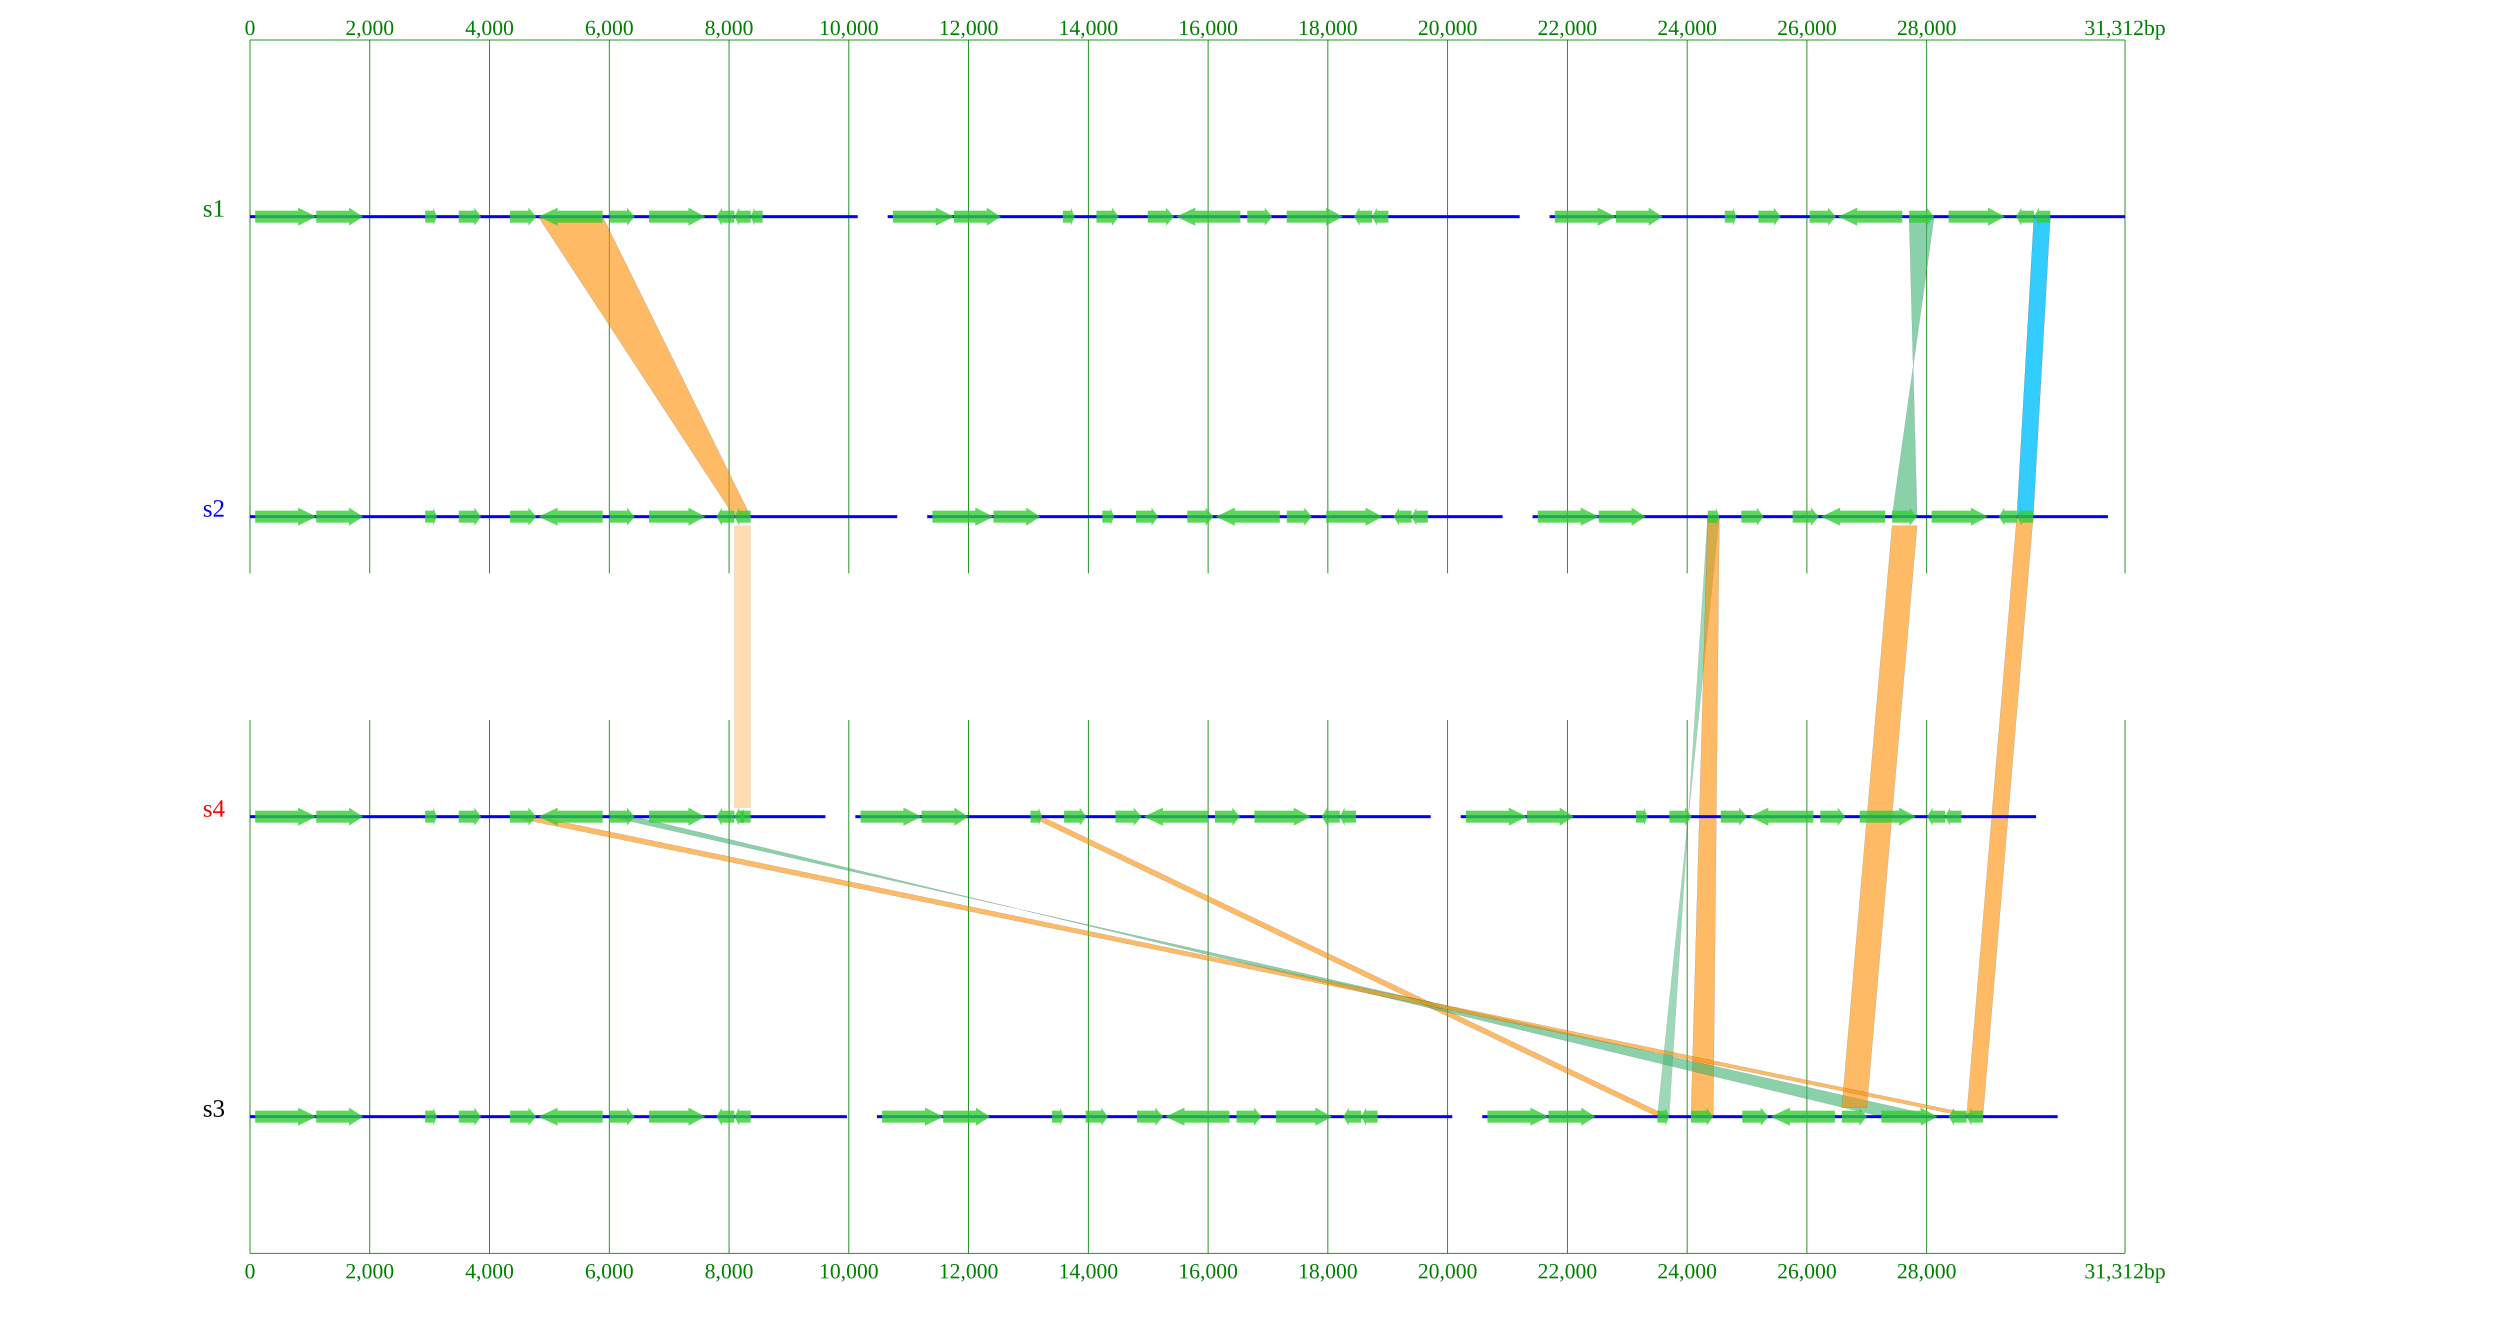
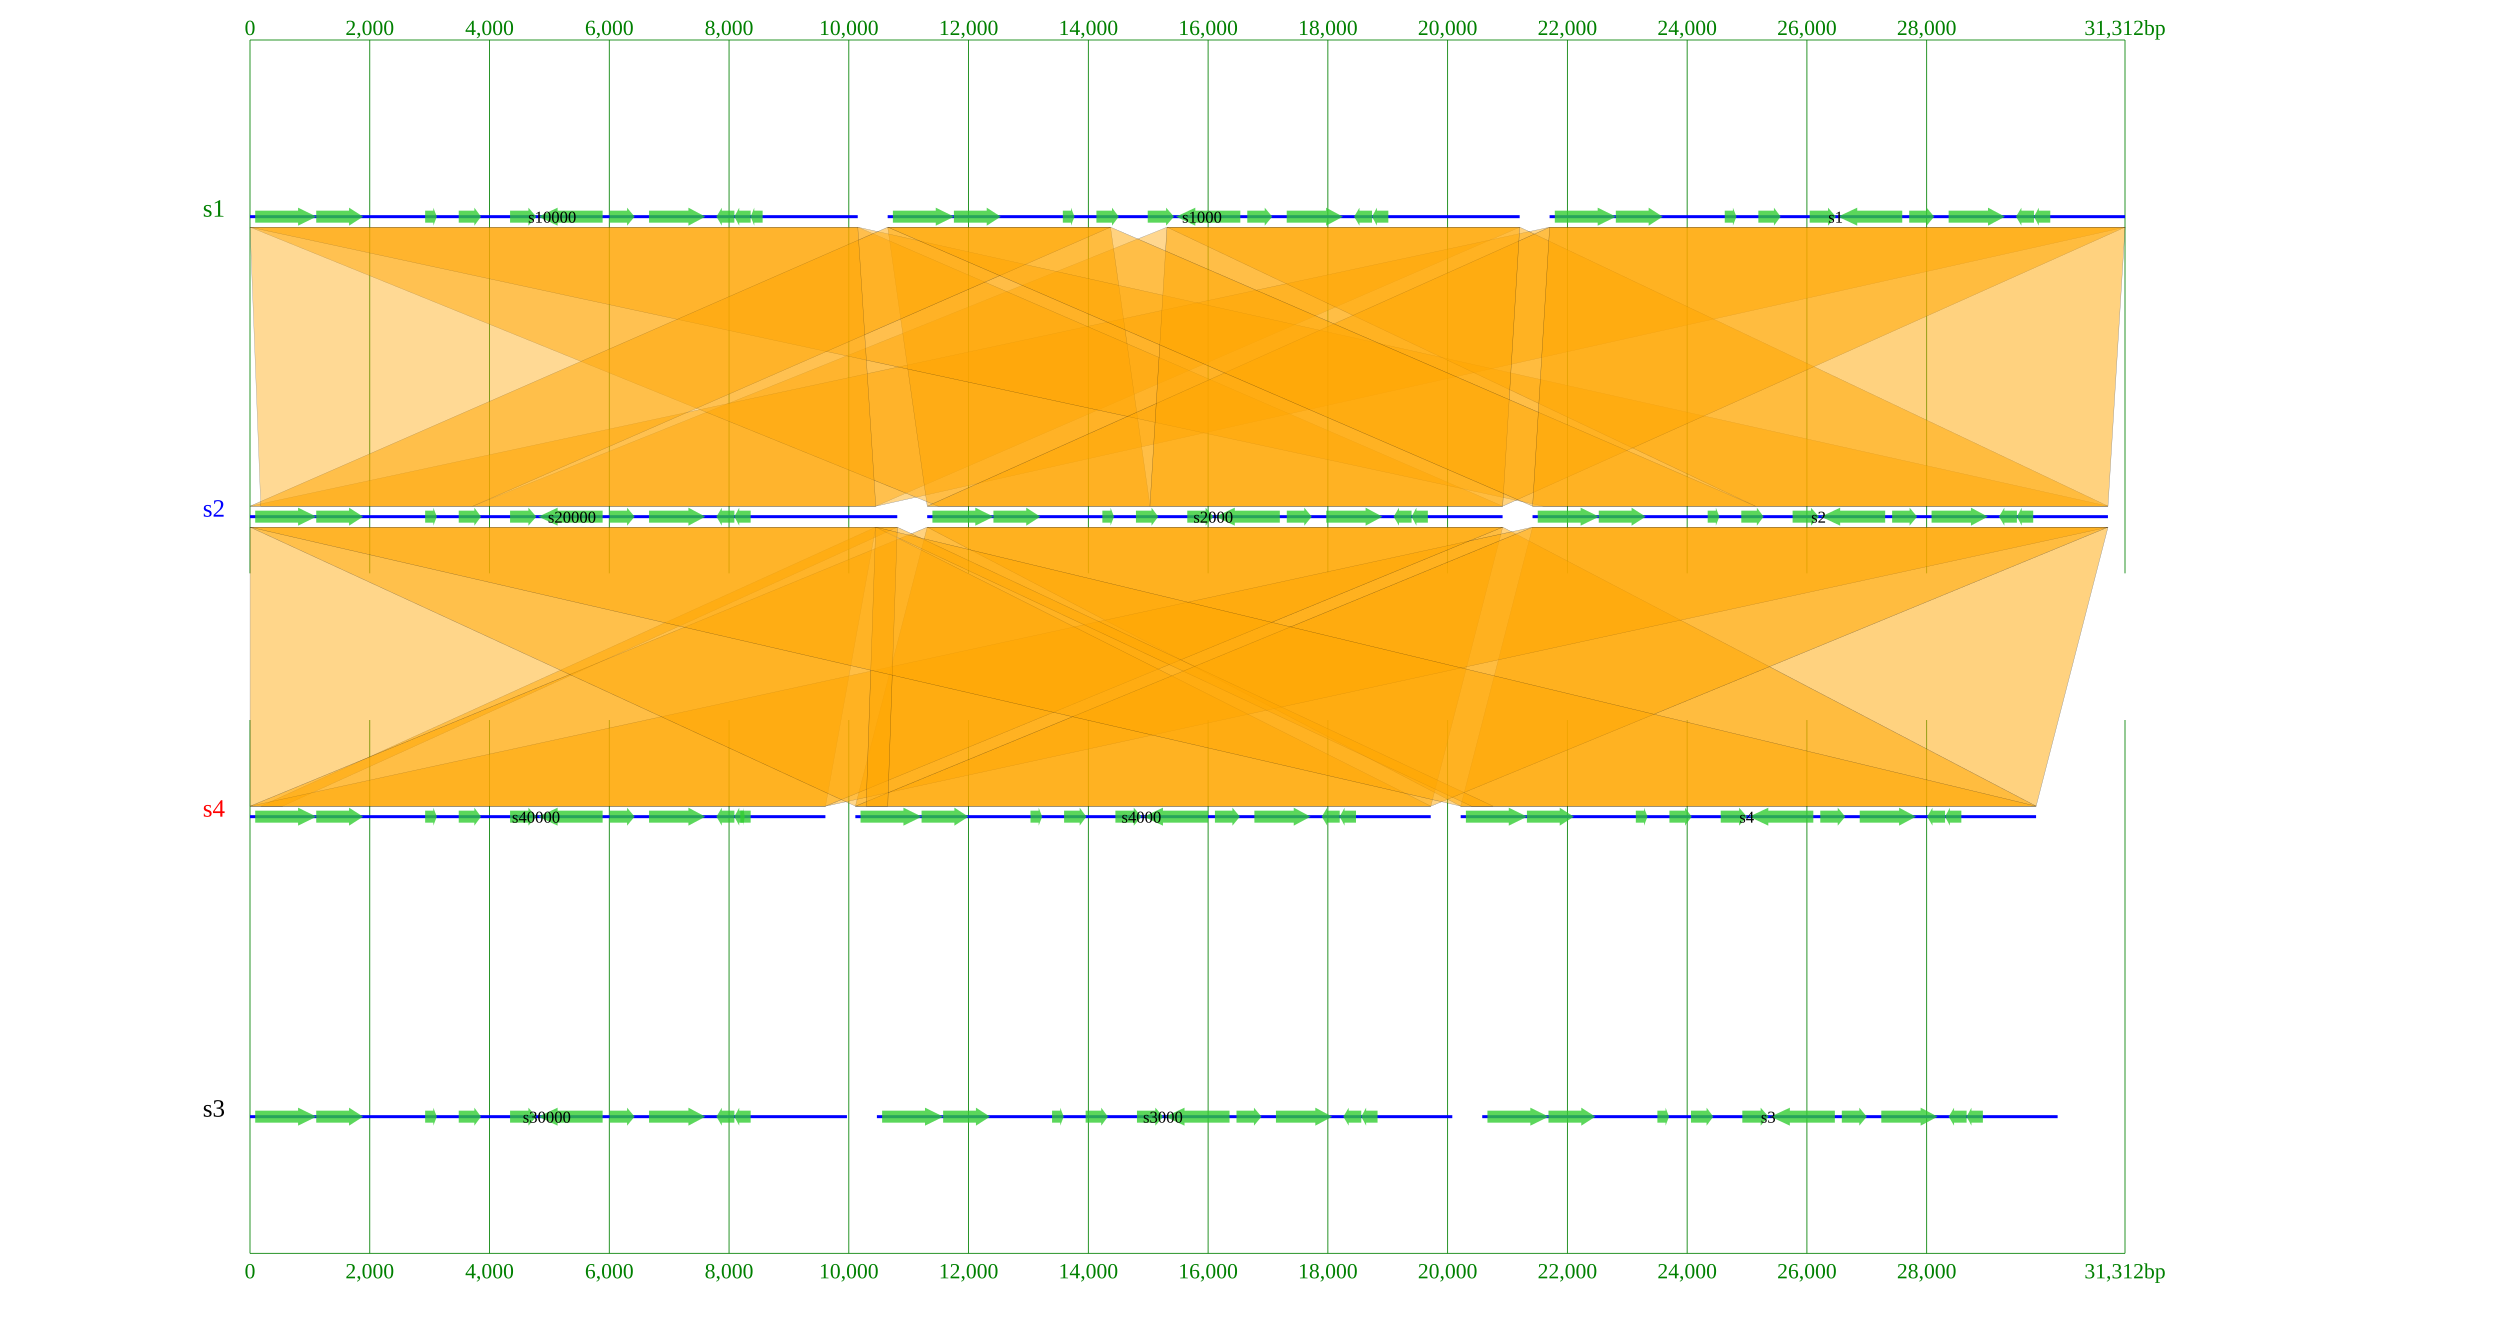
<svg xmlns="http://www.w3.org/2000/svg" version="1.1" width="1500" height="800" style="background-color:white;">
  <text x="135" y="130" font-size="15px" fill="green" text-anchor="end" alignment-baseline="middle">s1</text>
  <text x="135" y="310" font-size="15px" fill="blue" text-anchor="end" alignment-baseline="middle">s2</text>
  <text x="135" y="490" font-size="15px" fill="red" text-anchor="end" alignment-baseline="middle">s4</text>
  <text x="135" y="670" font-size="15px" fill="black" text-anchor="end" alignment-baseline="middle">s3</text>
  <line x1="150" y1="752" x2="1275" y2="752" style="stroke:green;stroke-width:0.5" />
  <line x1="150" y1="432" x2="150" y2="752" style="stroke:green;stroke-width:0.5;opacity:1" />
  <text x="150" y="767" font-size="13px" fill="green" text-anchor="middle" font-family="Times New Roman">0</text>
  <line x1="221.857" y1="432" x2="221.857" y2="752" style="stroke:green;stroke-width:0.5;opacity:1" />
  <text x="221.857" y="767" font-size="13px" fill="green" text-anchor="middle" font-family="Times New Roman">2,000</text>
  <line x1="293.715" y1="432" x2="293.715" y2="752" style="stroke:green;stroke-width:0.5;opacity:1" />
  <text x="293.715" y="767" font-size="13px" fill="green" text-anchor="middle" font-family="Times New Roman">4,000</text>
  <line x1="365.572" y1="432" x2="365.572" y2="752" style="stroke:green;stroke-width:0.5;opacity:1" />
  <text x="365.572" y="767" font-size="13px" fill="green" text-anchor="middle" font-family="Times New Roman">6,000</text>
  <line x1="437.43" y1="432" x2="437.43" y2="752" style="stroke:green;stroke-width:0.5;opacity:1" />
  <text x="437.43" y="767" font-size="13px" fill="green" text-anchor="middle" font-family="Times New Roman">8,000</text>
  <line x1="509.287" y1="432" x2="509.287" y2="752" style="stroke:green;stroke-width:0.5;opacity:1" />
  <text x="509.287" y="767" font-size="13px" fill="green" text-anchor="middle" font-family="Times New Roman">10,000</text>
  <line x1="581.145" y1="432" x2="581.145" y2="752" style="stroke:green;stroke-width:0.5;opacity:1" />
  <text x="581.145" y="767" font-size="13px" fill="green" text-anchor="middle" font-family="Times New Roman">12,000</text>
  <line x1="653.002" y1="432" x2="653.002" y2="752" style="stroke:green;stroke-width:0.5;opacity:1" />
  <text x="653.002" y="767" font-size="13px" fill="green" text-anchor="middle" font-family="Times New Roman">14,000</text>
  <line x1="724.859" y1="432" x2="724.859" y2="752" style="stroke:green;stroke-width:0.5;opacity:1" />
  <text x="724.859" y="767" font-size="13px" fill="green" text-anchor="middle" font-family="Times New Roman">16,000</text>
  <line x1="796.717" y1="432" x2="796.717" y2="752" style="stroke:green;stroke-width:0.5;opacity:1" />
  <text x="796.717" y="767" font-size="13px" fill="green" text-anchor="middle" font-family="Times New Roman">18,000</text>
  <line x1="868.574" y1="432" x2="868.574" y2="752" style="stroke:green;stroke-width:0.5;opacity:1" />
  <text x="868.574" y="767" font-size="13px" fill="green" text-anchor="middle" font-family="Times New Roman">20,000</text>
  <line x1="940.432" y1="432" x2="940.432" y2="752" style="stroke:green;stroke-width:0.5;opacity:1" />
  <text x="940.432" y="767" font-size="13px" fill="green" text-anchor="middle" font-family="Times New Roman">22,000</text>
  <line x1="1012.289" y1="432" x2="1012.289" y2="752" style="stroke:green;stroke-width:0.5;opacity:1" />
  <text x="1012.289" y="767" font-size="13px" fill="green" text-anchor="middle" font-family="Times New Roman">24,000</text>
  <line x1="1084.147" y1="432" x2="1084.147" y2="752" style="stroke:green;stroke-width:0.5;opacity:1" />
  <text x="1084.147" y="767" font-size="13px" fill="green" text-anchor="middle" font-family="Times New Roman">26,000</text>
  <line x1="1156.004" y1="432" x2="1156.004" y2="752" style="stroke:green;stroke-width:0.5;opacity:1" />
  <text x="1156.004" y="767" font-size="13px" fill="green" text-anchor="middle" font-family="Times New Roman">28,000</text>
  <line x1="1275" y1="432" x2="1275" y2="752" style="stroke:green;stroke-width:0.5;opacity:1" />
  <text x="1275" y="767" font-size="13px" fill="green" text-anchor="middle" font-family="Times New Roman">31,312bp</text>
  <line x1="150" y1="24" x2="1275" y2="24" style="stroke:green;stroke-width:0.5" />
  <line x1="150" y1="344" x2="150" y2="24" style="stroke:green;stroke-width:0.5;opacity:1" />
  <text x="150" y="21" font-size="13px" fill="green" text-anchor="middle" font-family="Times New Roman">0</text>
  <line x1="221.857" y1="344" x2="221.857" y2="24" style="stroke:green;stroke-width:0.5;opacity:1" />
  <text x="221.857" y="21" font-size="13px" fill="green" text-anchor="middle" font-family="Times New Roman">2,000</text>
  <line x1="293.715" y1="344" x2="293.715" y2="24" style="stroke:green;stroke-width:0.5;opacity:1" />
  <text x="293.715" y="21" font-size="13px" fill="green" text-anchor="middle" font-family="Times New Roman">4,000</text>
  <line x1="365.572" y1="344" x2="365.572" y2="24" style="stroke:green;stroke-width:0.5;opacity:1" />
  <text x="365.572" y="21" font-size="13px" fill="green" text-anchor="middle" font-family="Times New Roman">6,000</text>
  <line x1="437.43" y1="344" x2="437.43" y2="24" style="stroke:green;stroke-width:0.5;opacity:1" />
  <text x="437.43" y="21" font-size="13px" fill="green" text-anchor="middle" font-family="Times New Roman">8,000</text>
  <line x1="509.287" y1="344" x2="509.287" y2="24" style="stroke:green;stroke-width:0.5;opacity:1" />
  <text x="509.287" y="21" font-size="13px" fill="green" text-anchor="middle" font-family="Times New Roman">10,000</text>
  <line x1="581.145" y1="344" x2="581.145" y2="24" style="stroke:green;stroke-width:0.5;opacity:1" />
  <text x="581.145" y="21" font-size="13px" fill="green" text-anchor="middle" font-family="Times New Roman">12,000</text>
  <line x1="653.002" y1="344" x2="653.002" y2="24" style="stroke:green;stroke-width:0.5;opacity:1" />
  <text x="653.002" y="21" font-size="13px" fill="green" text-anchor="middle" font-family="Times New Roman">14,000</text>
  <line x1="724.859" y1="344" x2="724.859" y2="24" style="stroke:green;stroke-width:0.5;opacity:1" />
  <text x="724.859" y="21" font-size="13px" fill="green" text-anchor="middle" font-family="Times New Roman">16,000</text>
  <line x1="796.717" y1="344" x2="796.717" y2="24" style="stroke:green;stroke-width:0.5;opacity:1" />
  <text x="796.717" y="21" font-size="13px" fill="green" text-anchor="middle" font-family="Times New Roman">18,000</text>
  <line x1="868.574" y1="344" x2="868.574" y2="24" style="stroke:green;stroke-width:0.5;opacity:1" />
  <text x="868.574" y="21" font-size="13px" fill="green" text-anchor="middle" font-family="Times New Roman">20,000</text>
  <line x1="940.432" y1="344" x2="940.432" y2="24" style="stroke:green;stroke-width:0.5;opacity:1" />
  <text x="940.432" y="21" font-size="13px" fill="green" text-anchor="middle" font-family="Times New Roman">22,000</text>
  <line x1="1012.289" y1="344" x2="1012.289" y2="24" style="stroke:green;stroke-width:0.5;opacity:1" />
  <text x="1012.289" y="21" font-size="13px" fill="green" text-anchor="middle" font-family="Times New Roman">24,000</text>
  <line x1="1084.147" y1="344" x2="1084.147" y2="24" style="stroke:green;stroke-width:0.5;opacity:1" />
  <text x="1084.147" y="21" font-size="13px" fill="green" text-anchor="middle" font-family="Times New Roman">26,000</text>
  <line x1="1156.004" y1="344" x2="1156.004" y2="24" style="stroke:green;stroke-width:0.5;opacity:1" />
  <text x="1156.004" y="21" font-size="13px" fill="green" text-anchor="middle" font-family="Times New Roman">28,000</text>
  <line x1="1275" y1="344" x2="1275" y2="24" style="stroke:green;stroke-width:0.5;opacity:1" />
  <text x="1275" y="21" font-size="13px" fill="green" text-anchor="middle" font-family="Times New Roman">31,312bp</text>
  <polygon points="150.036,309.1 150.036,310.9 525.455,310.9 525.455,309.1 " style="fill:rgb(50,205,50);stroke:black;stroke-width:0;opacity:0" />
  <polygon points="525.419,309.1 525.419,310.9 538.389,310.9 538.389,309.1 " style="fill:rgb(50,205,50);stroke:black;stroke-width:0;opacity:0" />
  <polygon points="556.354,309.1 556.354,310.9 901.593,310.9 901.593,309.1 " style="fill:rgb(50,205,50);stroke:black;stroke-width:0;opacity:0" />
  <polygon points="919.557,309.1 919.557,310.9 1264.796,310.9 1264.796,309.1 " style="fill:rgb(50,205,50);stroke:black;stroke-width:0;opacity:0" />
  <polygon points="150.036,489.1 150.036,490.9 495.275,490.9 495.275,489.1 " style="fill:rgb(50,205,50);stroke:black;stroke-width:0;opacity:0" />
  <polygon points="150.036,489.1 150.036,490.9 495.275,490.9 495.275,489.1 " style="fill:rgb(50,205,50);stroke:black;stroke-width:0;opacity:0" />
  <polygon points="150.036,489.1 150.036,490.9 495.275,490.9 495.275,489.1 " style="fill:rgb(50,205,50);stroke:black;stroke-width:0;opacity:0" />
  <polygon points="156.467,489.1 156.467,490.9 169.437,490.9 169.437,489.1 " style="fill:rgb(50,205,50);stroke:black;stroke-width:0;opacity:0" />
  <polygon points="513.239,489.1 513.239,490.9 858.478,490.9 858.478,489.1 " style="fill:rgb(50,205,50);stroke:black;stroke-width:0;opacity:0" />
  <polygon points="513.239,489.1 513.239,490.9 858.478,490.9 858.478,489.1 " style="fill:rgb(50,205,50);stroke:black;stroke-width:0;opacity:0" />
  <polygon points="513.239,489.1 513.239,490.9 858.478,490.9 858.478,489.1 " style="fill:rgb(50,205,50);stroke:black;stroke-width:0;opacity:0" />
  <polygon points="519.671,489.1 519.671,490.9 532.641,490.9 532.641,489.1 " style="fill:rgb(50,205,50);stroke:black;stroke-width:0;opacity:0" />
  <polygon points="876.443,489.1 876.443,490.9 1221.682,490.9 1221.682,489.1 " style="fill:rgb(50,205,50);stroke:black;stroke-width:0;opacity:0" />
  <polygon points="876.443,489.1 876.443,490.9 1221.682,490.9 1221.682,489.1 " style="fill:rgb(50,205,50);stroke:black;stroke-width:0;opacity:0" />
  <polygon points="876.443,489.1 876.443,490.9 1221.682,490.9 1221.682,489.1 " style="fill:rgb(50,205,50);stroke:black;stroke-width:0;opacity:0" />
  <polygon points="882.874,489.1 882.874,490.9 895.844,490.9 895.844,489.1 " style="fill:rgb(50,205,50);stroke:black;stroke-width:0;opacity:0" />
-   <polygon points="1024.613,310 1031.619,310 994.433,670 1001.439,670" style="stroke:black;stroke-width:0.1;fill:#3CB371;opacity:0.5" />
-   <polygon points="1220.352,130 1230.161,130 1219.921,310 1210.113,310" style="stroke:black;stroke-width:0.1;fill:#00BFFF;opacity:0.8" />
-   <polygon points="1024.613,310 1031.619,310 1027.954,670 1014.589,670" style="stroke:black;stroke-width:0.1;fill:#FF8C00;opacity:0.6" />
-   <polygon points="440.591,315.4 450.4,315.4 450.4,484.6 440.591,484.6" style="stroke:black;stroke-width:0.1;fill:#FF8C00;opacity:0.3" />
-   <polygon points="618.295,490 625.301,490 1001.439,670 994.433,670" style="stroke:black;stroke-width:0.1;fill:#FF8C00;opacity:0.6" />
-   <polygon points="1210.113,310 1219.921,310 1189.741,670 1179.933,670" style="stroke:black;stroke-width:0.1;fill:#FF8C00;opacity:0.6" />
-   <polygon points="322.997,130 361.584,130 450.4,310 440.591,310" style="stroke:black;stroke-width:0.1;fill:#FF8C00;opacity:0.6" />
-   <polygon points="1145.513,130 1160.495,130 1135.273,310 1150.255,310" style="stroke:black;stroke-width:0.1;fill:#3CB371;opacity:0.6" />
-   <polygon points="365.752,490 380.734,490 1128.77,670 1162.507,670" style="stroke:black;stroke-width:0.1;fill:#3CB371;opacity:0.6" />
-   <polygon points="1135.273,315.4 1150.255,315.4 1120.075,664.6 1105.093,664.6" style="stroke:black;stroke-width:0.1;fill:#FF8C00;opacity:0.6" />
-   <polygon points="306.038,490 321.775,490 1189.741,670 1179.933,670" style="stroke:black;stroke-width:0.1;fill:#FF8C00;opacity:0.6" />
+   <polygon points="700.212,136.3 911.833,136.3 525.455,303.7 283.655,303.7" style="stroke:black;stroke-width:0.2;fill:orange;opacity:0.438" />
+   <polygon points="919.557,316.3 1264.796,316.3 1221.682,483.7 876.443,483.7" style="stroke:black;stroke-width:0.2;fill:orange;opacity:0.5" />
+   <polygon points="929.797,136.3 1275.036,136.3 525.455,303.7 150.036,303.7" style="stroke:black;stroke-width:0.2;fill:orange;opacity:0.46" />
+   <polygon points="532.641,136.3 666.296,136.3 690.009,303.7 556.354,303.7" style="stroke:black;stroke-width:0.2;fill:orange;opacity:0.5" />
+   <polygon points="556.354,316.3 901.593,316.3 858.478,483.7 513.239,483.7" style="stroke:black;stroke-width:0.2;fill:orange;opacity:0.5" />
+   <polygon points="525.419,316.3 538.389,316.3 169.437,483.7 156.467,483.7" style="stroke:black;stroke-width:0.2;fill:orange;opacity:0.5" />
+   <polygon points="556.354,316.3 901.593,316.3 1221.682,483.7 876.443,483.7" style="stroke:black;stroke-width:0.2;fill:orange;opacity:0.5" />
+   <polygon points="150.036,316.3 525.455,316.3 495.275,483.7 150.036,483.7" style="stroke:black;stroke-width:0.2;fill:orange;opacity:0.46" />
+   <polygon points="150.036,136.3 514.676,136.3 901.593,303.7 562.785,303.7" style="stroke:black;stroke-width:0.2;fill:orange;opacity:0.453" />
+   <polygon points="919.557,316.3 1264.796,316.3 495.275,483.7 150.036,483.7" style="stroke:black;stroke-width:0.2;fill:orange;opacity:0.5" />
+   <polygon points="150.036,136.3 514.676,136.3 1264.796,303.7 925.988,303.7" style="stroke:black;stroke-width:0.2;fill:orange;opacity:0.453" />
+   <polygon points="532.641,136.3 666.296,136.3 283.691,303.7 150.036,303.7" style="stroke:black;stroke-width:0.2;fill:orange;opacity:0.5" />
+   <polygon points="556.354,316.3 901.593,316.3 495.275,483.7 150.036,483.7" style="stroke:black;stroke-width:0.2;fill:orange;opacity:0.5" />
+   <polygon points="700.212,136.3 911.833,136.3 1264.796,303.7 1053.176,303.7" style="stroke:black;stroke-width:0.2;fill:orange;opacity:0.5" />
+   <polygon points="929.797,136.3 1275.036,136.3 901.593,303.7 556.354,303.7" style="stroke:black;stroke-width:0.2;fill:orange;opacity:0.5" />
+   <polygon points="525.419,316.3 538.389,316.3 895.844,483.7 882.874,483.7" style="stroke:black;stroke-width:0.2;fill:orange;opacity:0.5" />
+   <polygon points="700.212,136.3 911.833,136.3 901.593,303.7 689.973,303.7" style="stroke:black;stroke-width:0.2;fill:orange;opacity:0.5" />
+   <polygon points="532.641,136.3 666.296,136.3 1053.212,303.7 919.557,303.7" style="stroke:black;stroke-width:0.2;fill:orange;opacity:0.5" />
+   <polygon points="150.036,316.3 525.455,316.3 858.478,483.7 513.239,483.7" style="stroke:black;stroke-width:0.2;fill:orange;opacity:0.46" />
+   <polygon points="919.557,316.3 1264.796,316.3 858.478,483.7 513.239,483.7" style="stroke:black;stroke-width:0.2;fill:orange;opacity:0.5" />
+   <polygon points="525.419,316.3 538.389,316.3 532.641,483.7 519.671,483.7" style="stroke:black;stroke-width:0.2;fill:orange;opacity:0.5" />
+   <polygon points="929.797,136.3 1275.036,136.3 1264.796,303.7 919.557,303.7" style="stroke:black;stroke-width:0.2;fill:orange;opacity:0.5" />
+   <polygon points="150.036,136.3 514.676,136.3 525.455,303.7 156.467,303.7" style="stroke:black;stroke-width:0.2;fill:orange;opacity:0.419" />
+   <polygon points="150.036,316.3 525.455,316.3 1221.682,483.7 876.443,483.7" style="stroke:black;stroke-width:0.2;fill:orange;opacity:0.46" />
  <rect x="150" y="129.1" width="364.641" height="1.8" style="fill:blue" />
  <polygon points="150.036,129.1 150.036,130.9 514.676,130.9 514.676,129.1 " style="fill:rgb(50,205,50);stroke:black;stroke-width:0;opacity:0" />
  <rect x="532.605" y="129.1" width="379.192" height="1.8" style="fill:blue" />
  <polygon points="532.641,129.1 532.641,130.9 666.296,130.9 666.296,129.1 " style="fill:rgb(50,205,50);stroke:black;stroke-width:0;opacity:0" />
  <polygon points="700.212,129.1 700.212,130.9 911.833,130.9 911.833,129.1 " style="fill:rgb(50,205,50);stroke:black;stroke-width:0;opacity:0" />
  <rect x="929.761" y="129.1" width="345.239" height="1.8" style="fill:blue" />
  <polygon points="929.797,129.1 929.797,130.9 1275.036,130.9 1275.036,129.1 " style="fill:rgb(50,205,50);stroke:black;stroke-width:0;opacity:0" />
  <rect x="150" y="309.1" width="388.354" height="1.8" style="fill:blue" />
  <polygon points="150.036,309.1 150.036,310.9 525.455,310.9 525.455,309.1 " style="fill:rgb(50,205,50);stroke:black;stroke-width:0;opacity:0" />
  <polygon points="150.036,309.1 150.036,310.9 283.691,310.9 283.691,309.1 " style="fill:rgb(50,205,50);stroke:black;stroke-width:0;opacity:0" />
  <polygon points="156.467,309.1 156.467,310.9 525.455,310.9 525.455,309.1 " style="fill:rgb(50,205,50);stroke:black;stroke-width:0;opacity:0" />
  <polygon points="283.655,309.1 283.655,310.9 525.455,310.9 525.455,309.1 " style="fill:rgb(50,205,50);stroke:black;stroke-width:0;opacity:0" />
  <rect x="556.318" y="309.1" width="345.239" height="1.8" style="fill:blue" />
  <polygon points="556.354,309.1 556.354,310.9 901.593,310.9 901.593,309.1 " style="fill:rgb(50,205,50);stroke:black;stroke-width:0;opacity:0" />
  <polygon points="556.354,309.1 556.354,310.9 690.009,310.9 690.009,309.1 " style="fill:rgb(50,205,50);stroke:black;stroke-width:0;opacity:0" />
  <polygon points="562.785,309.1 562.785,310.9 901.593,310.9 901.593,309.1 " style="fill:rgb(50,205,50);stroke:black;stroke-width:0;opacity:0" />
  <polygon points="689.973,309.1 689.973,310.9 901.593,310.9 901.593,309.1 " style="fill:rgb(50,205,50);stroke:black;stroke-width:0;opacity:0" />
  <rect x="919.521" y="309.1" width="345.239" height="1.8" style="fill:blue" />
  <polygon points="919.557,309.1 919.557,310.9 1053.212,310.9 1053.212,309.1 " style="fill:rgb(50,205,50);stroke:black;stroke-width:0;opacity:0" />
  <polygon points="919.557,309.1 919.557,310.9 1264.796,310.9 1264.796,309.1 " style="fill:rgb(50,205,50);stroke:black;stroke-width:0;opacity:0" />
  <polygon points="925.988,309.1 925.988,310.9 1264.796,310.9 1264.796,309.1 " style="fill:rgb(50,205,50);stroke:black;stroke-width:0;opacity:0" />
  <polygon points="1053.176,309.1 1053.176,310.9 1264.796,310.9 1264.796,309.1 " style="fill:rgb(50,205,50);stroke:black;stroke-width:0;opacity:0" />
  <rect x="150" y="489.1" width="345.239" height="1.8" style="fill:blue" />
  <rect x="513.203" y="489.1" width="345.239" height="1.8" style="fill:blue" />
  <rect x="876.407" y="489.1" width="345.239" height="1.8" style="fill:blue" />
  <rect x="150" y="669.1" width="358.173" height="1.8" style="fill:blue" />
  <polygon points="150.036,669.1 150.036,670.9 508.209,670.9 508.209,669.1 " style="fill:rgb(50,205,50);stroke:black;stroke-width:0;opacity:0" />
  <polygon points="150.036,669.1 150.036,670.9 508.209,670.9 508.209,669.1 " style="fill:rgb(50,205,50);stroke:black;stroke-width:0;opacity:0" />
  <polygon points="150.036,669.1 150.036,670.9 508.209,670.9 508.209,669.1 " style="fill:rgb(50,205,50);stroke:black;stroke-width:0;opacity:0" />
  <polygon points="156.467,669.1 156.467,670.9 169.437,670.9 169.437,669.1 " style="fill:rgb(50,205,50);stroke:black;stroke-width:0;opacity:0" />
  <rect x="526.138" y="669.1" width="345.239" height="1.8" style="fill:blue" />
  <polygon points="526.174,669.1 526.174,670.9 871.413,670.9 871.413,669.1 " style="fill:rgb(50,205,50);stroke:black;stroke-width:0;opacity:0" />
  <polygon points="526.174,669.1 526.174,670.9 871.413,670.9 871.413,669.1 " style="fill:rgb(50,205,50);stroke:black;stroke-width:0;opacity:0" />
  <polygon points="526.174,669.1 526.174,670.9 871.413,670.9 871.413,669.1 " style="fill:rgb(50,205,50);stroke:black;stroke-width:0;opacity:0" />
  <polygon points="532.605,669.1 532.605,670.9 545.575,670.9 545.575,669.1 " style="fill:rgb(50,205,50);stroke:black;stroke-width:0;opacity:0" />
  <rect x="889.341" y="669.1" width="345.239" height="1.8" style="fill:blue" />
  <polygon points="889.377,669.1 889.377,670.9 1234.616,670.9 1234.616,669.1 " style="fill:rgb(50,205,50);stroke:black;stroke-width:0;opacity:0" />
  <polygon points="889.377,669.1 889.377,670.9 1234.616,670.9 1234.616,669.1 " style="fill:rgb(50,205,50);stroke:black;stroke-width:0;opacity:0" />
  <polygon points="889.377,669.1 889.377,670.9 1234.616,670.9 1234.616,669.1 " style="fill:rgb(50,205,50);stroke:black;stroke-width:0;opacity:0" />
  <polygon points="895.808,669.1 895.808,670.9 908.779,670.9 908.779,669.1 " style="fill:rgb(50,205,50);stroke:black;stroke-width:0;opacity:0" />
  <polygon points="153.126,126.4 153.126,133.6 178.854,133.6 178.854,135.4 189.881,130 178.854,124.6 178.854,126.4" style="fill:rgb(50,205,50);stroke:black;stroke-width:0;opacity:0.8" />
  <polygon points="189.737,126.4 189.737,133.6 209.43,133.6 209.43,135.4 217.869,130 209.43,124.6 209.43,126.4" style="fill:rgb(50,205,50);stroke:black;stroke-width:0;opacity:0.8" />
  <polygon points="255.091,126.4 255.091,133.6 259.996,133.6 259.996,135.4 262.098,130 259.996,124.6 259.996,126.4" style="fill:rgb(50,205,50);stroke:black;stroke-width:0;opacity:0.8" />
  <polygon points="275.248,126.4 275.248,133.6 284.603,133.6 284.603,135.4 288.613,130 284.603,124.6 284.603,126.4" style="fill:rgb(50,205,50);stroke:black;stroke-width:0;opacity:0.8" />
  <polygon points="306.038,126.4 306.038,133.6 317.054,133.6 317.054,135.4 321.775,130 317.054,124.6 317.054,126.4" style="fill:rgb(50,205,50);stroke:black;stroke-width:0;opacity:0.8" />
  <polygon points="322.997,130 334.573,135.4 334.573,133.6 361.584,133.6 361.584,126.4 334.573,126.4 334.573,124.6" style="fill:rgb(50,205,50);stroke:black;stroke-width:0;opacity:0.8" />
  <polygon points="365.752,126.4 365.752,133.6 376.24,133.6 376.24,135.4 380.734,130 376.24,124.6 376.24,126.4" style="fill:rgb(50,205,50);stroke:black;stroke-width:0;opacity:0.8" />
  <polygon points="389.429,126.4 389.429,133.6 413.045,133.6 413.045,135.4 423.166,130 413.045,124.6 413.045,126.4" style="fill:rgb(50,205,50);stroke:black;stroke-width:0;opacity:0.8" />
  <polygon points="429.849,130 433.082,135.4 433.082,133.6 440.627,133.6 440.627,126.4 433.082,126.4 433.082,124.6" style="fill:rgb(50,205,50);stroke:black;stroke-width:0;opacity:0.8" />
  <polygon points="440.591,130 443.534,135.4 443.534,133.6 450.4,133.6 450.4,126.4 443.534,126.4 443.534,124.6" style="fill:rgb(50,205,50);stroke:black;stroke-width:0;opacity:0.8" />
  <polygon points="450.4,130 452.556,135.4 452.556,133.6 457.586,133.6 457.586,126.4 452.556,126.4 452.556,124.6" style="fill:rgb(50,205,50);stroke:black;stroke-width:0;opacity:0.8" />
  <polygon points="535.731,126.4 535.731,133.6 561.459,133.6 561.459,135.4 572.486,130 561.459,124.6 561.459,126.4" style="fill:rgb(50,205,50);stroke:black;stroke-width:0;opacity:0.8" />
  <polygon points="572.342,126.4 572.342,133.6 592.035,133.6 592.035,135.4 600.474,130 592.035,124.6 592.035,126.4" style="fill:rgb(50,205,50);stroke:black;stroke-width:0;opacity:0.8" />
  <polygon points="637.696,126.4 637.696,133.6 642.601,133.6 642.601,135.4 644.703,130 642.601,124.6 642.601,126.4" style="fill:rgb(50,205,50);stroke:black;stroke-width:0;opacity:0.8" />
  <polygon points="657.852,126.4 657.852,133.6 667.208,133.6 667.208,135.4 671.218,130 667.208,124.6 667.208,126.4" style="fill:rgb(50,205,50);stroke:black;stroke-width:0;opacity:0.8" />
  <polygon points="688.643,126.4 688.643,133.6 699.659,133.6 699.659,135.4 704.38,130 699.659,124.6 699.659,126.4" style="fill:rgb(50,205,50);stroke:black;stroke-width:0;opacity:0.8" />
  <polygon points="705.602,130 717.178,135.4 717.178,133.6 744.189,133.6 744.189,126.4 717.178,126.4 717.178,124.6" style="fill:rgb(50,205,50);stroke:black;stroke-width:0;opacity:0.8" />
  <polygon points="748.357,126.4 748.357,133.6 758.844,133.6 758.844,135.4 763.339,130 758.844,124.6 758.844,126.4" style="fill:rgb(50,205,50);stroke:black;stroke-width:0;opacity:0.8" />
  <polygon points="772.034,126.4 772.034,133.6 795.65,133.6 795.65,135.4 805.771,130 795.65,124.6 795.65,126.4" style="fill:rgb(50,205,50);stroke:black;stroke-width:0;opacity:0.8" />
  <polygon points="812.454,130 815.687,135.4 815.687,133.6 823.232,133.6 823.232,126.4 815.687,126.4 815.687,124.6" style="fill:rgb(50,205,50);stroke:black;stroke-width:0;opacity:0.8" />
  <polygon points="823.196,130 826.139,135.4 826.139,133.6 833.005,133.6 833.005,126.4 826.139,126.4 826.139,124.6" style="fill:rgb(50,205,50);stroke:black;stroke-width:0;opacity:0.8" />
  <polygon points="932.887,126.4 932.887,133.6 958.615,133.6 958.615,135.4 969.642,130 958.615,124.6 958.615,126.4" style="fill:rgb(50,205,50);stroke:black;stroke-width:0;opacity:0.8" />
  <polygon points="969.498,126.4 969.498,133.6 989.191,133.6 989.191,135.4 997.63,130 989.191,124.6 989.191,126.4" style="fill:rgb(50,205,50);stroke:black;stroke-width:0;opacity:0.8" />
  <polygon points="1034.852,126.4 1034.852,133.6 1039.757,133.6 1039.757,135.4 1041.859,130 1039.757,124.6 1039.757,126.4" style="fill:rgb(50,205,50);stroke:black;stroke-width:0;opacity:0.8" />
  <polygon points="1055.008,126.4 1055.008,133.6 1064.364,133.6 1064.364,135.4 1068.374,130 1064.364,124.6 1064.364,126.4" style="fill:rgb(50,205,50);stroke:black;stroke-width:0;opacity:0.8" />
  <polygon points="1085.799,126.4 1085.799,133.6 1096.815,133.6 1096.815,135.4 1101.536,130 1096.815,124.6 1096.815,126.4" style="fill:rgb(50,205,50);stroke:black;stroke-width:0;opacity:0.8" />
  <polygon points="1102.758,130 1114.334,135.4 1114.334,133.6 1141.345,133.6 1141.345,126.4 1114.334,126.4 1114.334,124.6" style="fill:rgb(50,205,50);stroke:black;stroke-width:0;opacity:0.8" />
  <polygon points="1145.513,126.4 1145.513,133.6 1156,133.6 1156,135.4 1160.495,130 1156,124.6 1156,126.4" style="fill:rgb(50,205,50);stroke:black;stroke-width:0;opacity:0.8" />
  <polygon points="1169.19,126.4 1169.19,133.6 1192.806,133.6 1192.806,135.4 1202.927,130 1192.806,124.6 1192.806,126.4" style="fill:rgb(50,205,50);stroke:black;stroke-width:0;opacity:0.8" />
  <polygon points="1209.61,130 1212.843,135.4 1212.843,133.6 1220.388,133.6 1220.388,126.4 1212.843,126.4 1212.843,124.6" style="fill:rgb(50,205,50);stroke:black;stroke-width:0;opacity:0.8" />
  <polygon points="1220.352,130 1223.295,135.4 1223.295,133.6 1230.161,133.6 1230.161,126.4 1223.295,126.4 1223.295,124.6" style="fill:rgb(50,205,50);stroke:black;stroke-width:0;opacity:0.8" />
  <polygon points="153.126,306.4 153.126,313.6 178.854,313.6 178.854,315.4 189.881,310 178.854,304.6 178.854,306.4" style="fill:rgb(50,205,50);stroke:black;stroke-width:0;opacity:0.8" />
  <polygon points="189.737,306.4 189.737,313.6 209.43,313.6 209.43,315.4 217.869,310 209.43,304.6 209.43,306.4" style="fill:rgb(50,205,50);stroke:black;stroke-width:0;opacity:0.8" />
  <polygon points="255.091,306.4 255.091,313.6 259.996,313.6 259.996,315.4 262.098,310 259.996,304.6 259.996,306.4" style="fill:rgb(50,205,50);stroke:black;stroke-width:0;opacity:0.8" />
  <polygon points="275.248,306.4 275.248,313.6 284.603,313.6 284.603,315.4 288.613,310 284.603,304.6 284.603,306.4" style="fill:rgb(50,205,50);stroke:black;stroke-width:0;opacity:0.8" />
  <polygon points="306.038,306.4 306.038,313.6 317.054,313.6 317.054,315.4 321.775,310 317.054,304.6 317.054,306.4" style="fill:rgb(50,205,50);stroke:black;stroke-width:0;opacity:0.8" />
  <polygon points="322.997,310 334.573,315.4 334.573,313.6 361.584,313.6 361.584,306.4 334.573,306.4 334.573,304.6" style="fill:rgb(50,205,50);stroke:black;stroke-width:0;opacity:0.8" />
  <polygon points="365.752,306.4 365.752,313.6 376.24,313.6 376.24,315.4 380.734,310 376.24,304.6 376.24,306.4" style="fill:rgb(50,205,50);stroke:black;stroke-width:0;opacity:0.8" />
  <polygon points="389.429,306.4 389.429,313.6 413.045,313.6 413.045,315.4 423.166,310 413.045,304.6 413.045,306.4" style="fill:rgb(50,205,50);stroke:black;stroke-width:0;opacity:0.8" />
  <polygon points="429.849,310 433.082,315.4 433.082,313.6 440.627,313.6 440.627,306.4 433.082,306.4 433.082,304.6" style="fill:rgb(50,205,50);stroke:black;stroke-width:0;opacity:0.8" />
  <polygon points="440.591,310 443.534,315.4 443.534,313.6 450.4,313.6 450.4,306.4 443.534,306.4 443.534,304.6" style="fill:rgb(50,205,50);stroke:black;stroke-width:0;opacity:0.8" />
  <polygon points="559.444,306.4 559.444,313.6 585.172,313.6 585.172,315.4 596.199,310 585.172,304.6 585.172,306.4" style="fill:rgb(50,205,50);stroke:black;stroke-width:0;opacity:0.8" />
  <polygon points="596.055,306.4 596.055,313.6 615.748,313.6 615.748,315.4 624.187,310 615.748,304.6 615.748,306.4" style="fill:rgb(50,205,50);stroke:black;stroke-width:0;opacity:0.8" />
  <polygon points="661.409,306.4 661.409,313.6 666.314,313.6 666.314,315.4 668.415,310 666.314,304.6 666.314,306.4" style="fill:rgb(50,205,50);stroke:black;stroke-width:0;opacity:0.8" />
  <polygon points="681.565,306.4 681.565,313.6 690.921,313.6 690.921,315.4 694.931,310 690.921,304.6 690.921,306.4" style="fill:rgb(50,205,50);stroke:black;stroke-width:0;opacity:0.8" />
  <polygon points="712.356,306.4 712.356,313.6 723.372,313.6 723.372,315.4 728.093,310 723.372,304.6 723.372,306.4" style="fill:rgb(50,205,50);stroke:black;stroke-width:0;opacity:0.8" />
  <polygon points="729.315,310 740.891,315.4 740.891,313.6 767.902,313.6 767.902,306.4 740.891,306.4 740.891,304.6" style="fill:rgb(50,205,50);stroke:black;stroke-width:0;opacity:0.8" />
  <polygon points="772.07,306.4 772.07,313.6 782.557,313.6 782.557,315.4 787.052,310 782.557,304.6 782.557,306.4" style="fill:rgb(50,205,50);stroke:black;stroke-width:0;opacity:0.8" />
  <polygon points="795.747,306.4 795.747,313.6 819.363,313.6 819.363,315.4 829.484,310 819.363,304.6 819.363,306.4" style="fill:rgb(50,205,50);stroke:black;stroke-width:0;opacity:0.8" />
  <polygon points="836.167,310 839.4,315.4 839.4,313.6 846.945,313.6 846.945,306.4 839.4,306.4 839.4,304.6" style="fill:rgb(50,205,50);stroke:black;stroke-width:0;opacity:0.8" />
  <polygon points="846.909,310 849.852,315.4 849.852,313.6 856.718,313.6 856.718,306.4 849.852,306.4 849.852,304.6" style="fill:rgb(50,205,50);stroke:black;stroke-width:0;opacity:0.8" />
  <polygon points="922.647,306.4 922.647,313.6 948.376,313.6 948.376,315.4 959.402,310 948.376,304.6 948.376,306.4" style="fill:rgb(50,205,50);stroke:black;stroke-width:0;opacity:0.8" />
  <polygon points="959.258,306.4 959.258,313.6 978.951,313.6 978.951,315.4 987.391,310 978.951,304.6 978.951,306.4" style="fill:rgb(50,205,50);stroke:black;stroke-width:0;opacity:0.8" />
  <polygon points="1024.613,306.4 1024.613,313.6 1029.517,313.6 1029.517,315.4 1031.619,310 1029.517,304.6 1029.517,306.4" style="fill:rgb(50,205,50);stroke:black;stroke-width:0;opacity:0.8" />
  <polygon points="1044.769,306.4 1044.769,313.6 1054.125,313.6 1054.125,315.4 1058.134,310 1054.125,304.6 1054.125,306.4" style="fill:rgb(50,205,50);stroke:black;stroke-width:0;opacity:0.8" />
  <polygon points="1075.56,306.4 1075.56,313.6 1086.575,313.6 1086.575,315.4 1091.296,310 1086.575,304.6 1086.575,306.4" style="fill:rgb(50,205,50);stroke:black;stroke-width:0;opacity:0.8" />
  <polygon points="1092.518,310 1104.094,315.4 1104.094,313.6 1131.105,313.6 1131.105,306.4 1104.094,306.4 1104.094,304.6" style="fill:rgb(50,205,50);stroke:black;stroke-width:0;opacity:0.8" />
  <polygon points="1135.273,306.4 1135.273,313.6 1145.761,313.6 1145.761,315.4 1150.255,310 1145.761,304.6 1145.761,306.4" style="fill:rgb(50,205,50);stroke:black;stroke-width:0;opacity:0.8" />
  <polygon points="1158.95,306.4 1158.95,313.6 1182.566,313.6 1182.566,315.4 1192.687,310 1182.566,304.6 1182.566,306.4" style="fill:rgb(50,205,50);stroke:black;stroke-width:0;opacity:0.8" />
  <polygon points="1199.37,310 1202.604,315.4 1202.604,313.6 1210.149,313.6 1210.149,306.4 1202.604,306.4 1202.604,304.6" style="fill:rgb(50,205,50);stroke:black;stroke-width:0;opacity:0.8" />
  <polygon points="1210.113,310 1213.055,315.4 1213.055,313.6 1219.921,313.6 1219.921,306.4 1213.055,306.4 1213.055,304.6" style="fill:rgb(50,205,50);stroke:black;stroke-width:0;opacity:0.8" />
  <polygon points="153.126,486.4 153.126,493.6 178.854,493.6 178.854,495.4 189.881,490 178.854,484.6 178.854,486.4" style="fill:rgb(50,205,50);stroke:black;stroke-width:0;opacity:0.8" />
  <polygon points="189.737,486.4 189.737,493.6 209.43,493.6 209.43,495.4 217.869,490 209.43,484.6 209.43,486.4" style="fill:rgb(50,205,50);stroke:black;stroke-width:0;opacity:0.8" />
  <polygon points="255.091,486.4 255.091,493.6 259.996,493.6 259.996,495.4 262.098,490 259.996,484.6 259.996,486.4" style="fill:rgb(50,205,50);stroke:black;stroke-width:0;opacity:0.8" />
  <polygon points="275.248,486.4 275.248,493.6 284.603,493.6 284.603,495.4 288.613,490 284.603,484.6 284.603,486.4" style="fill:rgb(50,205,50);stroke:black;stroke-width:0;opacity:0.8" />
  <polygon points="306.038,486.4 306.038,493.6 317.054,493.6 317.054,495.4 321.775,490 317.054,484.6 317.054,486.4" style="fill:rgb(50,205,50);stroke:black;stroke-width:0;opacity:0.8" />
  <polygon points="322.997,490 334.573,495.4 334.573,493.6 361.584,493.6 361.584,486.4 334.573,486.4 334.573,484.6" style="fill:rgb(50,205,50);stroke:black;stroke-width:0;opacity:0.8" />
  <polygon points="365.752,486.4 365.752,493.6 376.24,493.6 376.24,495.4 380.734,490 376.24,484.6 376.24,486.4" style="fill:rgb(50,205,50);stroke:black;stroke-width:0;opacity:0.8" />
  <polygon points="389.429,486.4 389.429,493.6 413.045,493.6 413.045,495.4 423.166,490 413.045,484.6 413.045,486.4" style="fill:rgb(50,205,50);stroke:black;stroke-width:0;opacity:0.8" />
  <polygon points="429.849,490 433.082,495.4 433.082,493.6 440.627,493.6 440.627,486.4 433.082,486.4 433.082,484.6" style="fill:rgb(50,205,50);stroke:black;stroke-width:0;opacity:0.8" />
  <polygon points="440.591,490 443.534,495.4 443.534,493.6 450.4,493.6 450.4,486.4 443.534,486.4 443.534,484.6" style="fill:rgb(50,205,50);stroke:black;stroke-width:0;opacity:0.8" />
  <polygon points="444.184,486.4 444.184,493.6 446.02,493.6 446.02,495.4 446.807,490 446.02,484.6 446.02,486.4" style="fill:rgb(50,205,50);stroke:black;stroke-width:0;opacity:0.8" />
  <polygon points="516.329,486.4 516.329,493.6 542.058,493.6 542.058,495.4 553.084,490 542.058,484.6 542.058,486.4" style="fill:rgb(50,205,50);stroke:black;stroke-width:0;opacity:0.8" />
  <polygon points="552.941,486.4 552.941,493.6 572.633,493.6 572.633,495.4 581.073,490 572.633,484.6 572.633,486.4" style="fill:rgb(50,205,50);stroke:black;stroke-width:0;opacity:0.8" />
  <polygon points="618.295,486.4 618.295,493.6 623.199,493.6 623.199,495.4 625.301,490 623.199,484.6 623.199,486.4" style="fill:rgb(50,205,50);stroke:black;stroke-width:0;opacity:0.8" />
  <polygon points="638.451,486.4 638.451,493.6 647.807,493.6 647.807,495.4 651.816,490 647.807,484.6 647.807,486.4" style="fill:rgb(50,205,50);stroke:black;stroke-width:0;opacity:0.8" />
  <polygon points="669.242,486.4 669.242,493.6 680.258,493.6 680.258,495.4 684.979,490 680.258,484.6 680.258,486.4" style="fill:rgb(50,205,50);stroke:black;stroke-width:0;opacity:0.8" />
  <polygon points="686.2,490 697.776,495.4 697.776,493.6 724.788,493.6 724.788,486.4 697.776,486.4 697.776,484.6" style="fill:rgb(50,205,50);stroke:black;stroke-width:0;opacity:0.8" />
  <polygon points="728.955,486.4 728.955,493.6 739.443,493.6 739.443,495.4 743.938,490 739.443,484.6 739.443,486.4" style="fill:rgb(50,205,50);stroke:black;stroke-width:0;opacity:0.8" />
  <polygon points="752.632,486.4 752.632,493.6 776.248,493.6 776.248,495.4 786.369,490 776.248,484.6 776.248,486.4" style="fill:rgb(50,205,50);stroke:black;stroke-width:0;opacity:0.8" />
  <polygon points="793.052,490 796.286,495.4 796.286,493.6 803.831,493.6 803.831,486.4 796.286,486.4 796.286,484.6" style="fill:rgb(50,205,50);stroke:black;stroke-width:0;opacity:0.8" />
  <polygon points="803.795,490 806.737,495.4 806.737,493.6 813.603,493.6 813.603,486.4 806.737,486.4 806.737,484.6" style="fill:rgb(50,205,50);stroke:black;stroke-width:0;opacity:0.8" />
  <polygon points="879.533,486.4 879.533,493.6 905.261,493.6 905.261,495.4 916.288,490 905.261,484.6 905.261,486.4" style="fill:rgb(50,205,50);stroke:black;stroke-width:0;opacity:0.8" />
  <polygon points="916.144,486.4 916.144,493.6 935.837,493.6 935.837,495.4 944.276,490 935.837,484.6 935.837,486.4" style="fill:rgb(50,205,50);stroke:black;stroke-width:0;opacity:0.8" />
  <polygon points="981.498,486.4 981.498,493.6 986.403,493.6 986.403,495.4 988.504,490 986.403,484.6 986.403,486.4" style="fill:rgb(50,205,50);stroke:black;stroke-width:0;opacity:0.8" />
  <polygon points="1001.654,486.4 1001.654,493.6 1011.01,493.6 1011.01,495.4 1015.02,490 1011.01,484.6 1011.01,486.4" style="fill:rgb(50,205,50);stroke:black;stroke-width:0;opacity:0.8" />
  <polygon points="1032.445,486.4 1032.445,493.6 1043.461,493.6 1043.461,495.4 1048.182,490 1043.461,484.6 1043.461,486.4" style="fill:rgb(50,205,50);stroke:black;stroke-width:0;opacity:0.8" />
  <polygon points="1049.404,490 1060.98,495.4 1060.98,493.6 1087.991,493.6 1087.991,486.4 1060.98,486.4 1060.98,484.6" style="fill:rgb(50,205,50);stroke:black;stroke-width:0;opacity:0.8" />
  <polygon points="1092.159,486.4 1092.159,493.6 1102.646,493.6 1102.646,495.4 1107.141,490 1102.646,484.6 1102.646,486.4" style="fill:rgb(50,205,50);stroke:black;stroke-width:0;opacity:0.8" />
  <polygon points="1115.836,486.4 1115.836,493.6 1139.452,493.6 1139.452,495.4 1149.573,490 1139.452,484.6 1139.452,486.4" style="fill:rgb(50,205,50);stroke:black;stroke-width:0;opacity:0.8" />
  <polygon points="1156.256,490 1159.489,495.4 1159.489,493.6 1167.034,493.6 1167.034,486.4 1159.489,486.4 1159.489,484.6" style="fill:rgb(50,205,50);stroke:black;stroke-width:0;opacity:0.8" />
  <polygon points="1166.998,490 1169.941,495.4 1169.941,493.6 1176.807,493.6 1176.807,486.4 1169.941,486.4 1169.941,484.6" style="fill:rgb(50,205,50);stroke:black;stroke-width:0;opacity:0.8" />
  <polygon points="153.126,666.4 153.126,673.6 178.854,673.6 178.854,675.4 189.881,670 178.854,664.6 178.854,666.4" style="fill:rgb(50,205,50);stroke:black;stroke-width:0;opacity:0.8" />
  <polygon points="189.737,666.4 189.737,673.6 209.43,673.6 209.43,675.4 217.869,670 209.43,664.6 209.43,666.4" style="fill:rgb(50,205,50);stroke:black;stroke-width:0;opacity:0.8" />
  <polygon points="255.091,666.4 255.091,673.6 259.996,673.6 259.996,675.4 262.098,670 259.996,664.6 259.996,666.4" style="fill:rgb(50,205,50);stroke:black;stroke-width:0;opacity:0.8" />
  <polygon points="275.248,666.4 275.248,673.6 284.603,673.6 284.603,675.4 288.613,670 284.603,664.6 284.603,666.4" style="fill:rgb(50,205,50);stroke:black;stroke-width:0;opacity:0.8" />
  <polygon points="306.038,666.4 306.038,673.6 317.054,673.6 317.054,675.4 321.775,670 317.054,664.6 317.054,666.4" style="fill:rgb(50,205,50);stroke:black;stroke-width:0;opacity:0.8" />
  <polygon points="322.997,670 334.573,675.4 334.573,673.6 361.584,673.6 361.584,666.4 334.573,666.4 334.573,664.6" style="fill:rgb(50,205,50);stroke:black;stroke-width:0;opacity:0.8" />
  <polygon points="365.752,666.4 365.752,673.6 376.24,673.6 376.24,675.4 380.734,670 376.24,664.6 376.24,666.4" style="fill:rgb(50,205,50);stroke:black;stroke-width:0;opacity:0.8" />
  <polygon points="389.429,666.4 389.429,673.6 413.045,673.6 413.045,675.4 423.166,670 413.045,664.6 413.045,666.4" style="fill:rgb(50,205,50);stroke:black;stroke-width:0;opacity:0.8" />
  <polygon points="429.849,670 433.082,675.4 433.082,673.6 440.627,673.6 440.627,666.4 433.082,666.4 433.082,664.6" style="fill:rgb(50,205,50);stroke:black;stroke-width:0;opacity:0.8" />
  <polygon points="440.591,670 443.534,675.4 443.534,673.6 450.4,673.6 450.4,666.4 443.534,666.4 443.534,664.6" style="fill:rgb(50,205,50);stroke:black;stroke-width:0;opacity:0.8" />
  <polygon points="529.264,666.4 529.264,673.6 554.992,673.6 554.992,675.4 566.019,670 554.992,664.6 554.992,666.4" style="fill:rgb(50,205,50);stroke:black;stroke-width:0;opacity:0.8" />
  <polygon points="565.875,666.4 565.875,673.6 585.567,673.6 585.567,675.4 594.007,670 585.567,664.6 585.567,666.4" style="fill:rgb(50,205,50);stroke:black;stroke-width:0;opacity:0.8" />
  <polygon points="631.229,666.4 631.229,673.6 636.134,673.6 636.134,675.4 638.235,670 636.134,664.6 636.134,666.4" style="fill:rgb(50,205,50);stroke:black;stroke-width:0;opacity:0.8" />
  <polygon points="651.385,666.4 651.385,673.6 660.741,673.6 660.741,675.4 664.751,670 660.741,664.6 660.741,666.4" style="fill:rgb(50,205,50);stroke:black;stroke-width:0;opacity:0.8" />
  <polygon points="682.176,666.4 682.176,673.6 693.192,673.6 693.192,675.4 697.913,670 693.192,664.6 693.192,666.4" style="fill:rgb(50,205,50);stroke:black;stroke-width:0;opacity:0.8" />
  <polygon points="699.135,670 710.711,675.4 710.711,673.6 737.722,673.6 737.722,666.4 710.711,666.4 710.711,664.6" style="fill:rgb(50,205,50);stroke:black;stroke-width:0;opacity:0.8" />
  <polygon points="741.89,666.4 741.89,673.6 752.377,673.6 752.377,675.4 756.872,670 752.377,664.6 752.377,666.4" style="fill:rgb(50,205,50);stroke:black;stroke-width:0;opacity:0.8" />
  <polygon points="765.567,666.4 765.567,673.6 789.183,673.6 789.183,675.4 799.304,670 789.183,664.6 789.183,666.4" style="fill:rgb(50,205,50);stroke:black;stroke-width:0;opacity:0.8" />
  <polygon points="805.987,670 809.22,675.4 809.22,673.6 816.765,673.6 816.765,666.4 809.22,666.4 809.22,664.6" style="fill:rgb(50,205,50);stroke:black;stroke-width:0;opacity:0.8" />
  <polygon points="816.729,670 819.672,675.4 819.672,673.6 826.538,673.6 826.538,666.4 819.672,666.4 819.672,664.6" style="fill:rgb(50,205,50);stroke:black;stroke-width:0;opacity:0.8" />
  <polygon points="892.467,666.4 892.467,673.6 918.196,673.6 918.196,675.4 929.222,670 918.196,664.6 918.196,666.4" style="fill:rgb(50,205,50);stroke:black;stroke-width:0;opacity:0.8" />
  <polygon points="929.078,666.4 929.078,673.6 948.771,673.6 948.771,675.4 957.21,670 948.771,664.6 948.771,666.4" style="fill:rgb(50,205,50);stroke:black;stroke-width:0;opacity:0.8" />
  <polygon points="994.433,666.4 994.433,673.6 999.337,673.6 999.337,675.4 1001.439,670 999.337,664.6 999.337,666.4" style="fill:rgb(50,205,50);stroke:black;stroke-width:0;opacity:0.8" />
  <polygon points="1014.589,666.4 1014.589,673.6 1023.944,673.6 1023.944,675.4 1027.954,670 1023.944,664.6 1023.944,666.4" style="fill:rgb(50,205,50);stroke:black;stroke-width:0;opacity:0.8" />
  <polygon points="1045.38,666.4 1045.38,673.6 1056.395,673.6 1056.395,675.4 1061.116,670 1056.395,664.6 1056.395,666.4" style="fill:rgb(50,205,50);stroke:black;stroke-width:0;opacity:0.8" />
  <polygon points="1062.338,670 1073.914,675.4 1073.914,673.6 1100.925,673.6 1100.925,666.4 1073.914,666.4 1073.914,664.6" style="fill:rgb(50,205,50);stroke:black;stroke-width:0;opacity:0.8" />
  <polygon points="1105.093,666.4 1105.093,673.6 1115.581,673.6 1115.581,675.4 1120.075,670 1115.581,664.6 1115.581,666.4" style="fill:rgb(50,205,50);stroke:black;stroke-width:0;opacity:0.8" />
  <polygon points="1128.77,666.4 1128.77,673.6 1152.386,673.6 1152.386,675.4 1162.507,670 1152.386,664.6 1152.386,666.4" style="fill:rgb(50,205,50);stroke:black;stroke-width:0;opacity:0.8" />
  <polygon points="1169.19,670 1172.424,675.4 1172.424,673.6 1179.969,673.6 1179.969,666.4 1172.424,666.4 1172.424,664.6" style="fill:rgb(50,205,50);stroke:black;stroke-width:0;opacity:0.8" />
  <polygon points="1179.933,670 1182.875,675.4 1182.875,673.6 1189.741,673.6 1189.741,666.4 1182.875,666.4 1182.875,664.6" style="fill:rgb(50,205,50);stroke:black;stroke-width:0;opacity:0.8" />
+   <text x="331.32" y="133.6" font-size="10px" fill="black" text-anchor="middle" alignment-baseline="hanging">s10000</text>
+   <text x="721.201" y="133.6" font-size="10px" fill="black" text-anchor="middle" alignment-baseline="hanging">s1000</text>
+   <text x="1101.38" y="133.6" font-size="10px" fill="black" text-anchor="middle" alignment-baseline="hanging">s1</text>
+   <text x="343.177" y="313.6" font-size="10px" fill="black" text-anchor="middle" alignment-baseline="hanging">s20000</text>
+   <text x="727.937" y="313.6" font-size="10px" fill="black" text-anchor="middle" alignment-baseline="hanging">s2000</text>
+   <text x="1091.141" y="313.6" font-size="10px" fill="black" text-anchor="middle" alignment-baseline="hanging">s2</text>
+   <text x="321.62" y="493.6" font-size="10px" fill="black" text-anchor="middle" alignment-baseline="hanging">s40000</text>
+   <text x="684.823" y="493.6" font-size="10px" fill="black" text-anchor="middle" alignment-baseline="hanging">s4000</text>
+   <text x="1048.026" y="493.6" font-size="10px" fill="black" text-anchor="middle" alignment-baseline="hanging">s4</text>
+   <text x="328.087" y="673.6" font-size="10px" fill="black" text-anchor="middle" alignment-baseline="hanging">s30000</text>
+   <text x="697.757" y="673.6" font-size="10px" fill="black" text-anchor="middle" alignment-baseline="hanging">s3000</text>
+   <text x="1060.961" y="673.6" font-size="10px" fill="black" text-anchor="middle" alignment-baseline="hanging">s3</text>
</svg>
